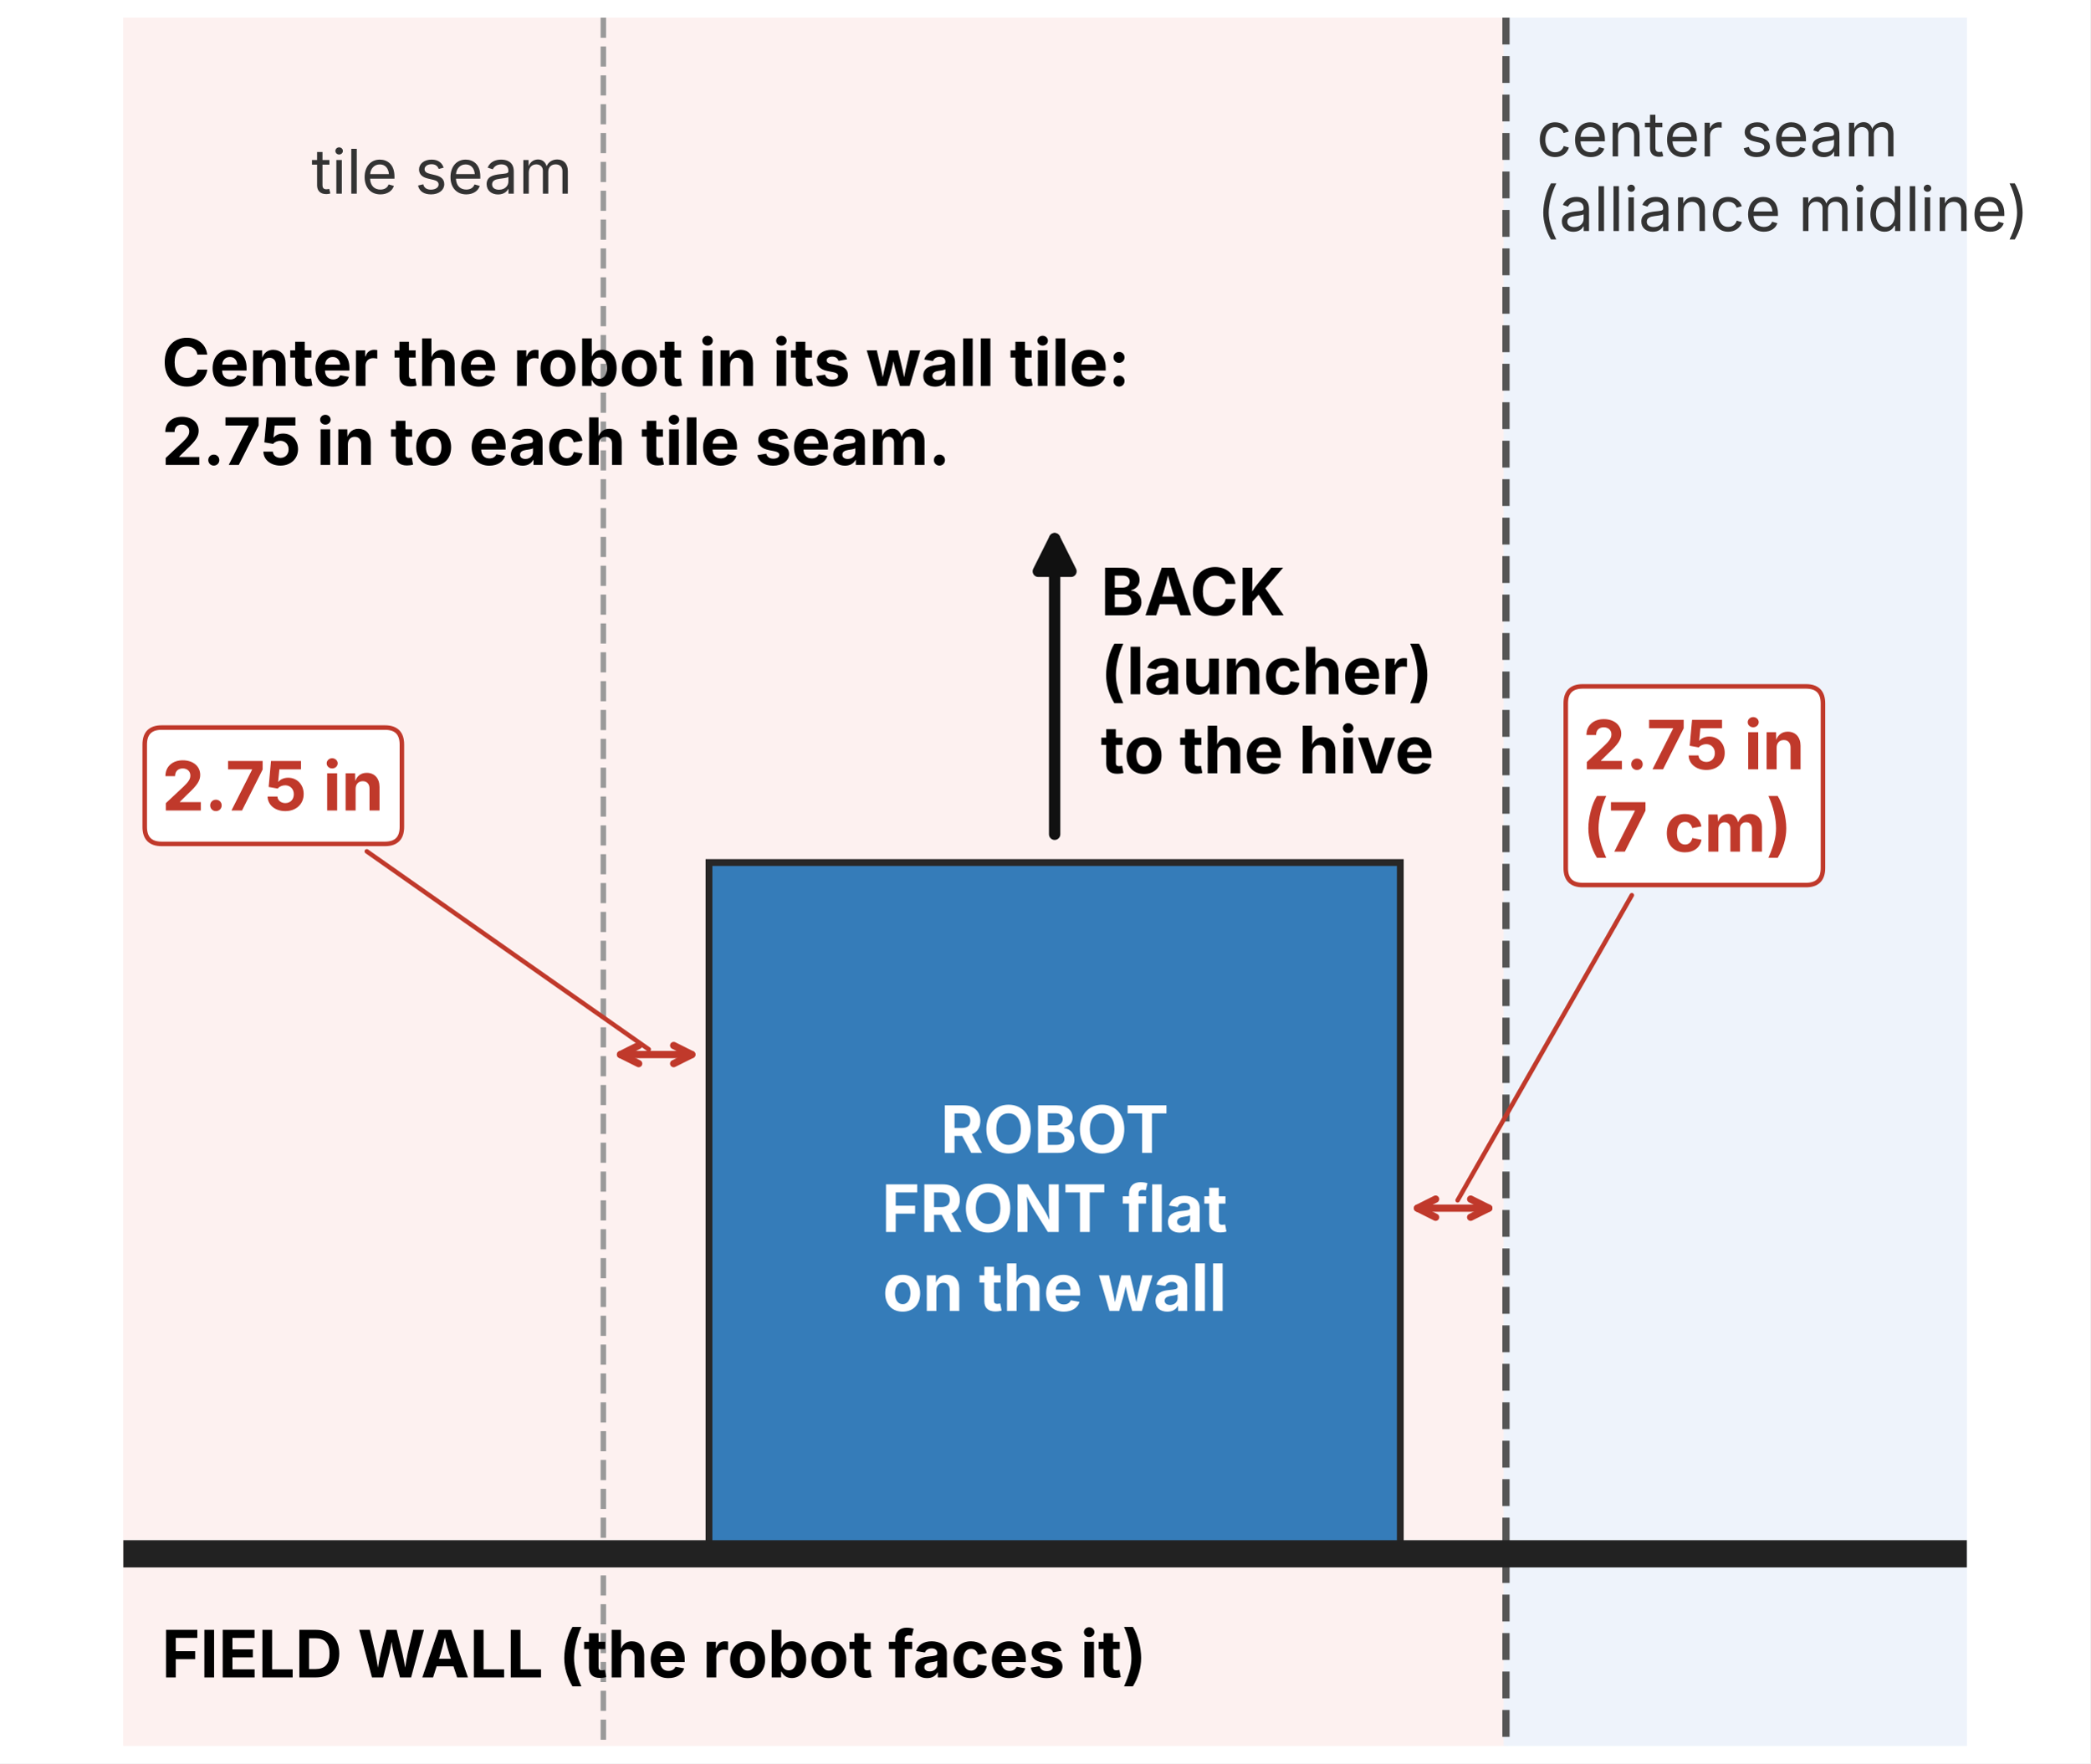
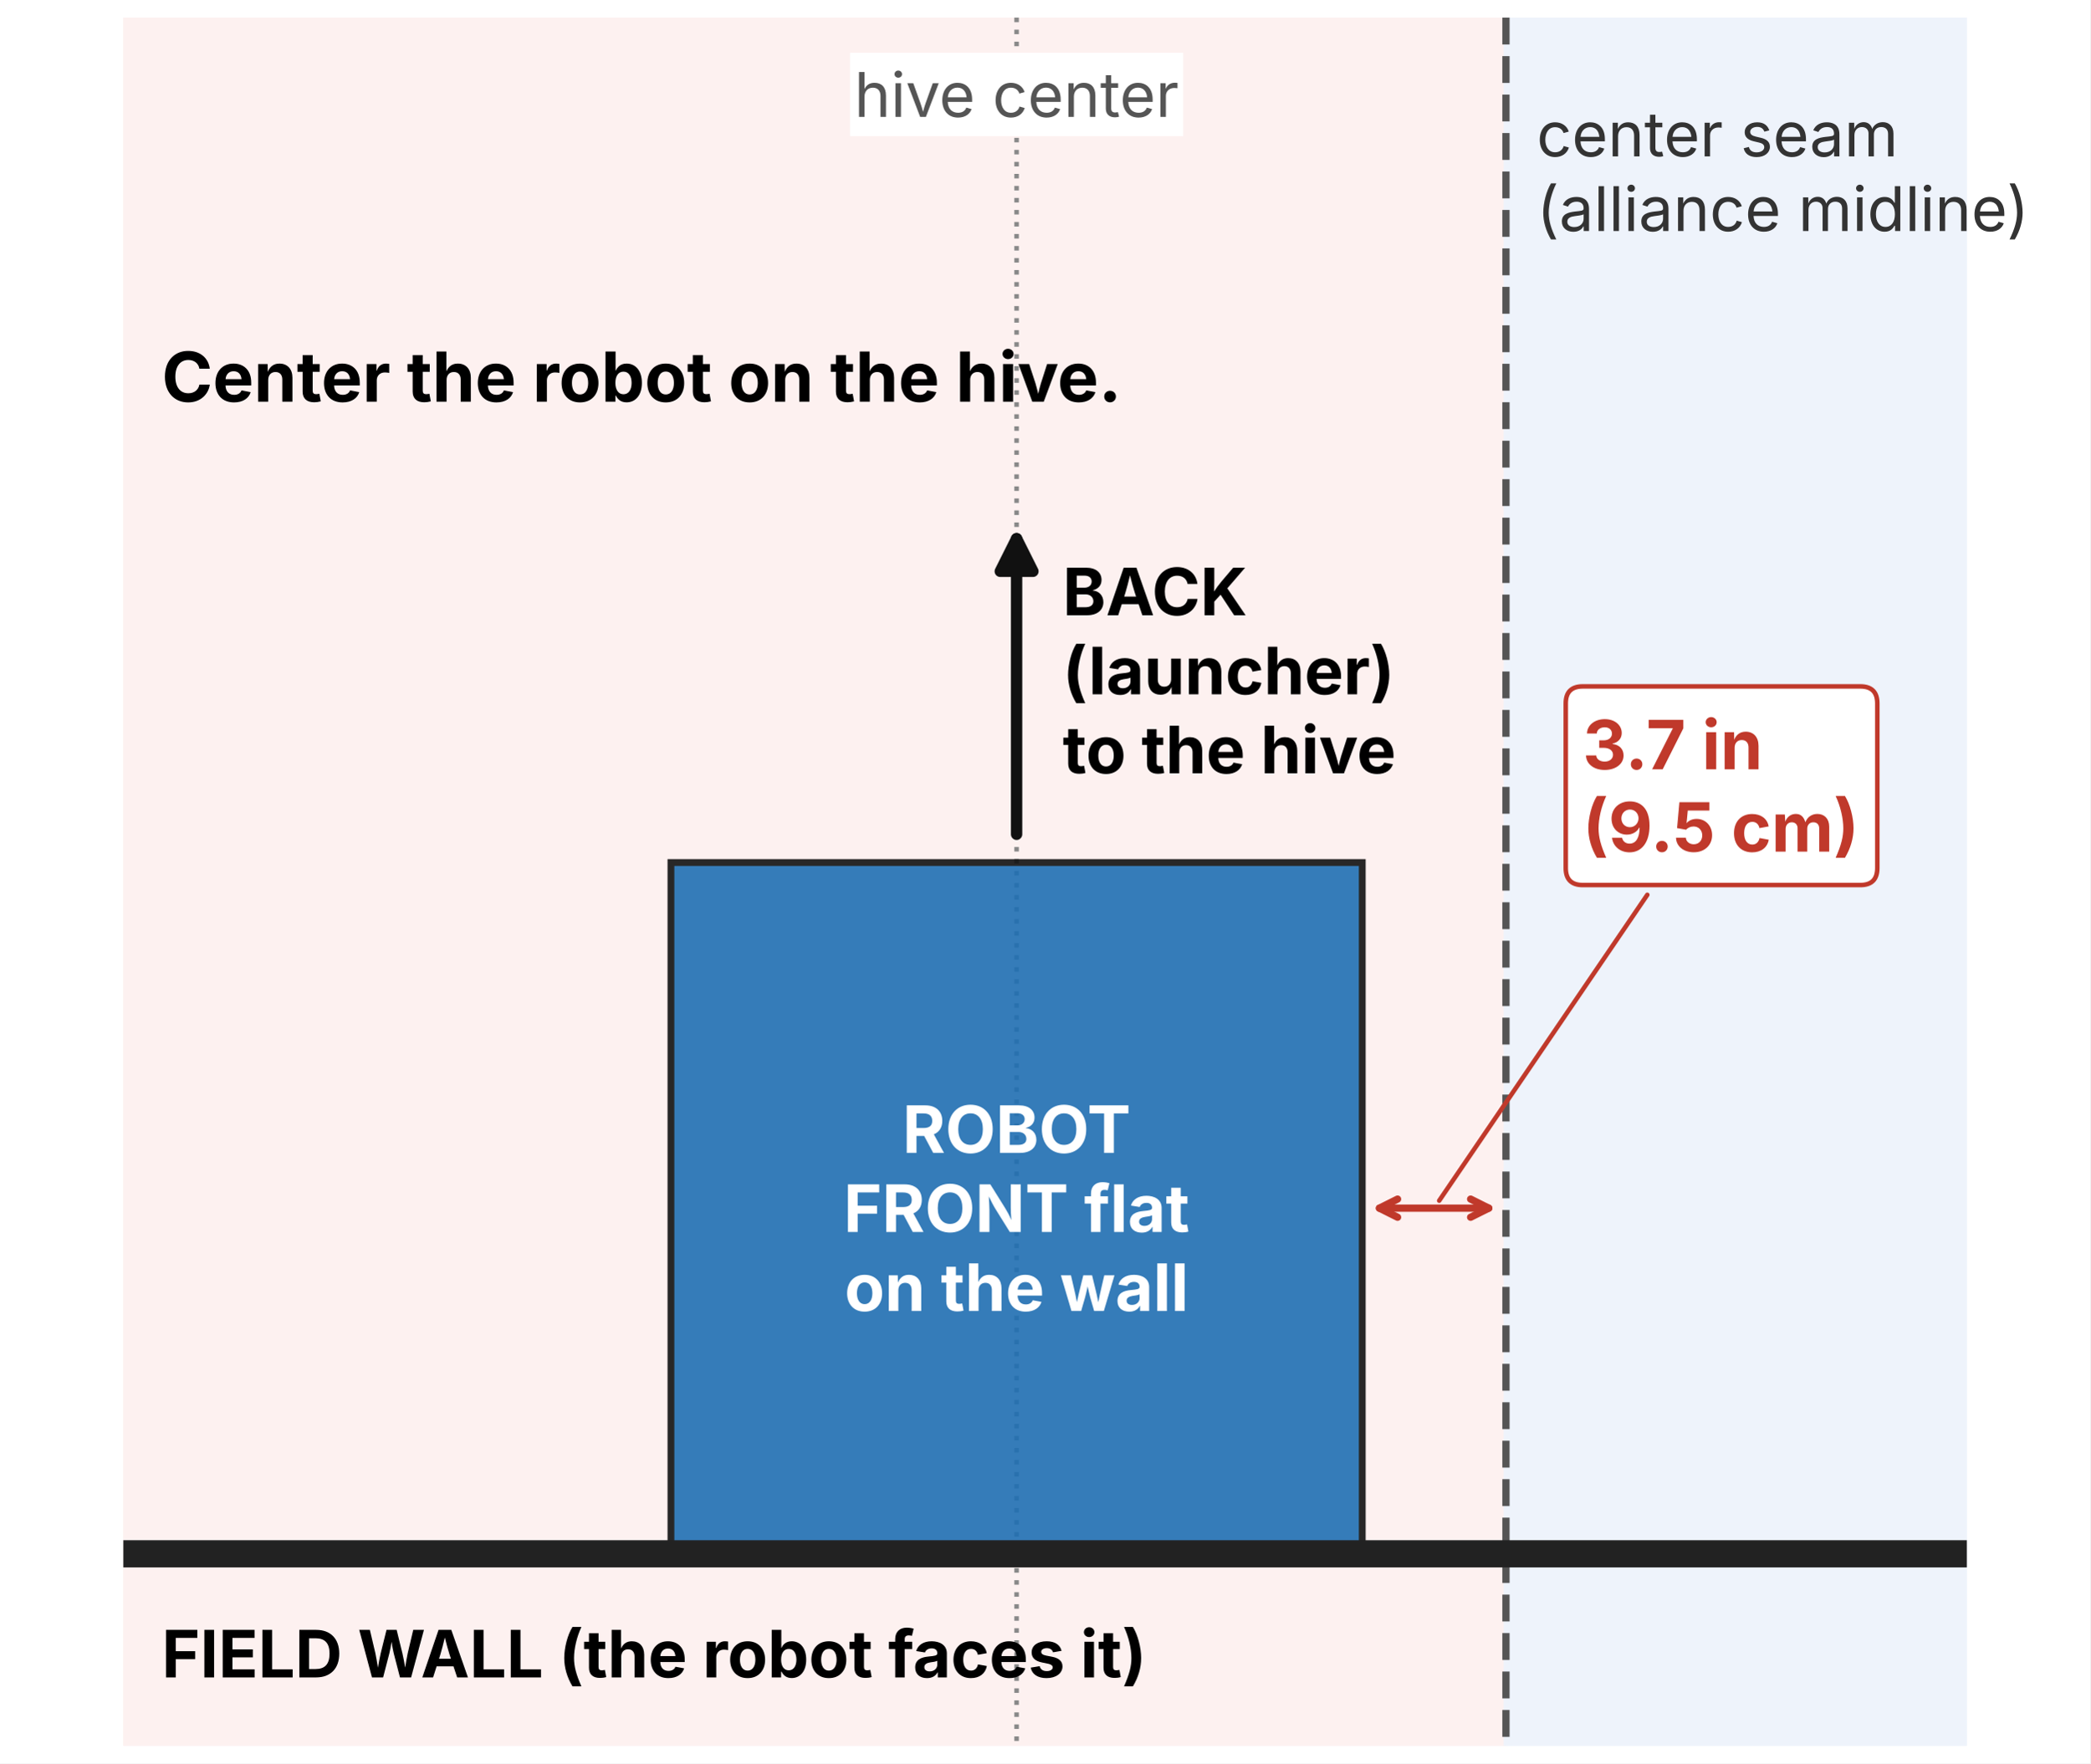
<svg xmlns="http://www.w3.org/2000/svg" width="460.8pt" height="388.8pt" viewBox="0 0 460.8 388.8" version="1.1">
  <defs>
    <style type="text/css">*{stroke-linejoin: round; stroke-linecap: butt}</style>
  </defs>
  <g id="figure_1">
    <g id="patch_1">
      <path d="M 0 388.8 L 460.8 388.8 L 460.8 0 L 0 0 z " style="fill: #ffffff" />
    </g>
    <g id="axes_1">
      <g id="patch_2">
        <path d="M 27.187 3.888 L 332.006 3.888 L 332.006 384.912 L 27.187 384.912 z " clip-path="url(#pecc828a3df)" style="fill: #fdf1f0; stroke: #fdf1f0; stroke-linejoin: miter" />
      </g>
      <g id="patch_3">
        <path d="M 332.006 3.888 L 433.613 3.888 L 433.613 384.912 L 332.006 384.912 z " clip-path="url(#pecc828a3df)" style="fill: #eef3fb; stroke: #eef3fb; stroke-linejoin: miter" />
      </g>
      <g id="line2d_1">
        <path d="M 332.006 3.888 L 332.006 384.912 " clip-path="url(#pecc828a3df)" style="fill: none; stroke-dasharray: 5.92,2.56; stroke-dashoffset: 0; stroke: #555555; stroke-width: 1.6" />
      </g>
      <g id="line2d_2">
-         <path d="M 133.01 3.888 L 133.01 384.912 " clip-path="url(#pecc828a3df)" style="fill: none; stroke-dasharray: 4.44,1.92; stroke-dashoffset: 0; stroke: #999999; stroke-width: 1.2" />
+         <path d="M 224.12 3.888 L 224.12 384.912 " clip-path="url(#pecc828a3df)" style="fill: none; stroke-dasharray: 1,1.65; stroke-dashoffset: 0; stroke: #888888" />
      </g>
      <g id="text_1">
        <text style="font-size: 13.6px; font-family: 'Inter', 'DejaVu Sans', 'Bitstream Vera Sans', 'Computer Modern Sans Serif', 'Lucida Grande', 'Verdana', 'Geneva', 'Lucid', 'Arial', 'Helvetica', 'Avant Garde', sans-serif; fill: #333333" transform="translate(338.7802 34.47633)">center seam</text>
        <text style="font-size: 13.6px; font-family: 'Inter', 'DejaVu Sans', 'Bitstream Vera Sans', 'Computer Modern Sans Serif', 'Lucida Grande', 'Verdana', 'Geneva', 'Lucid', 'Arial', 'Helvetica', 'Avant Garde', sans-serif; fill: #333333" transform="translate(338.7802 50.9318)">(alliance midline)</text>
      </g>
      <g id="text_2">
        <text style="font-weight: 700; font-size: 14.4px; font-family: 'Inter', 'DejaVu Sans', 'Bitstream Vera Sans', 'Computer Modern Sans Serif', 'Lucida Grande', 'Verdana', 'Geneva', 'Lucid', 'Arial', 'Helvetica', 'Avant Garde', sans-serif; text-anchor: start" x="35.654" y="369.829" transform="rotate(-0 35.6544 369.829)">FIELD WALL (the robot faces it)</text>
      </g>
      <g id="text_3">
-         <text style="font-size: 13.6px; font-family: 'Inter', 'DejaVu Sans', 'Bitstream Vera Sans', 'Computer Modern Sans Serif', 'Lucida Grande', 'Verdana', 'Geneva', 'Lucid', 'Arial', 'Helvetica', 'Avant Garde', sans-serif; text-anchor: end; fill: #333333" x="126.237" y="42.704" transform="rotate(-0 126.2365 42.70407)">tile seam</text>
+         <g id="patch_4">
+           <path d="M 187.387 30.002 L 260.854 30.002 L 260.854 11.643 L 187.387 11.643 z " style="fill: #ffffff" />
+         </g>
+         <text style="font-size: 13.6px; font-family: 'Inter', 'DejaVu Sans', 'Bitstream Vera Sans', 'Computer Modern Sans Serif', 'Lucida Grande', 'Verdana', 'Geneva', 'Lucid', 'Arial', 'Helvetica', 'Avant Garde', sans-serif; text-anchor: middle; fill: #555555" x="224.12" y="25.77" transform="rotate(-0 224.1204 25.76967)">hive center</text>
      </g>
      <g id="text_4">
-         <text style="font-weight: 700; font-size: 14.4px; font-family: 'Inter', 'DejaVu Sans', 'Bitstream Vera Sans', 'Computer Modern Sans Serif', 'Lucida Grande', 'Verdana', 'Geneva', 'Lucid', 'Arial', 'Helvetica', 'Avant Garde', sans-serif" transform="translate(242.669 135.6452)">BACK</text>
-         <text style="font-weight: 700; font-size: 14.4px; font-family: 'Inter', 'DejaVu Sans', 'Bitstream Vera Sans', 'Computer Modern Sans Serif', 'Lucida Grande', 'Verdana', 'Geneva', 'Lucid', 'Arial', 'Helvetica', 'Avant Garde', sans-serif" transform="translate(242.669 153.0687)">(launcher)</text>
-         <text style="font-weight: 700; font-size: 14.4px; font-family: 'Inter', 'DejaVu Sans', 'Bitstream Vera Sans', 'Computer Modern Sans Serif', 'Lucida Grande', 'Verdana', 'Geneva', 'Lucid', 'Arial', 'Helvetica', 'Avant Garde', sans-serif" transform="translate(242.669 170.4921)">to the hive</text>
+         <text style="font-weight: 700; font-size: 14.4px; font-family: 'Inter', 'DejaVu Sans', 'Bitstream Vera Sans', 'Computer Modern Sans Serif', 'Lucida Grande', 'Verdana', 'Geneva', 'Lucid', 'Arial', 'Helvetica', 'Avant Garde', sans-serif" transform="translate(234.281 135.6452)">BACK</text>
+         <text style="font-weight: 700; font-size: 14.4px; font-family: 'Inter', 'DejaVu Sans', 'Bitstream Vera Sans', 'Computer Modern Sans Serif', 'Lucida Grande', 'Verdana', 'Geneva', 'Lucid', 'Arial', 'Helvetica', 'Avant Garde', sans-serif" transform="translate(234.281 153.0687)">(launcher)</text>
+         <text style="font-weight: 700; font-size: 14.4px; font-family: 'Inter', 'DejaVu Sans', 'Bitstream Vera Sans', 'Computer Modern Sans Serif', 'Lucida Grande', 'Verdana', 'Geneva', 'Lucid', 'Arial', 'Helvetica', 'Avant Garde', sans-serif" transform="translate(234.281 170.4921)">to the hive</text>
      </g>
      <g id="text_5">
-         <text style="font-weight: 700; font-size: 14.4px; font-family: 'Inter', 'DejaVu Sans', 'Bitstream Vera Sans', 'Computer Modern Sans Serif', 'Lucida Grande', 'Verdana', 'Geneva', 'Lucid', 'Arial', 'Helvetica', 'Avant Garde', sans-serif" transform="translate(35.6544 85.08656)">Center the robot in its wall tile:</text>
-         <text style="font-weight: 700; font-size: 14.4px; font-family: 'Inter', 'DejaVu Sans', 'Bitstream Vera Sans', 'Computer Modern Sans Serif', 'Lucida Grande', 'Verdana', 'Geneva', 'Lucid', 'Arial', 'Helvetica', 'Avant Garde', sans-serif" transform="translate(35.6544 102.51)">2.75 in to each tile seam.</text>
+         <text style="font-weight: 700; font-size: 15.2px; font-family: 'Inter', 'DejaVu Sans', 'Bitstream Vera Sans', 'Computer Modern Sans Serif', 'Lucida Grande', 'Verdana', 'Geneva', 'Lucid', 'Arial', 'Helvetica', 'Avant Garde', sans-serif; text-anchor: start" x="35.654" y="88.56" transform="rotate(-0 35.6544 88.56)">Center the robot on the hive.</text>
      </g>
-       <g id="patch_4">
-         <path d="M 156.304 190.166 L 308.713 190.166 L 308.713 342.576 L 156.304 342.576 z " clip-path="url(#pecc828a3df)" style="fill: #1f6fb2; opacity: 0.9; stroke: #111111; stroke-width: 1.5; stroke-linejoin: miter" />
+       <g id="patch_5">
+         <path d="M 147.916 190.166 L 300.325 190.166 L 300.325 342.576 L 147.916 342.576 z " clip-path="url(#pecc828a3df)" style="fill: #1f6fb2; opacity: 0.9; stroke: #111111; stroke-width: 1.5; stroke-linejoin: miter" />
      </g>
      <g id="text_6">
-         <text style="font-weight: 700; font-size: 14.4px; font-family: 'Inter', 'DejaVu Sans', 'Bitstream Vera Sans', 'Computer Modern Sans Serif', 'Lucida Grande', 'Verdana', 'Geneva', 'Lucid', 'Arial', 'Helvetica', 'Avant Garde', sans-serif; fill: #ffffff" transform="translate(207.3443 254.186)">ROBOT</text>
-         <text style="font-weight: 700; font-size: 14.4px; font-family: 'Inter', 'DejaVu Sans', 'Bitstream Vera Sans', 'Computer Modern Sans Serif', 'Lucida Grande', 'Verdana', 'Geneva', 'Lucid', 'Arial', 'Helvetica', 'Avant Garde', sans-serif; fill: #ffffff" transform="translate(194.3742 271.6095)">FRONT flat</text>
-         <text style="font-weight: 700; font-size: 14.4px; font-family: 'Inter', 'DejaVu Sans', 'Bitstream Vera Sans', 'Computer Modern Sans Serif', 'Lucida Grande', 'Verdana', 'Geneva', 'Lucid', 'Arial', 'Helvetica', 'Avant Garde', sans-serif; fill: #ffffff" transform="translate(194.588 289.0329)">on the wall</text>
+         <text style="font-weight: 700; font-size: 14.4px; font-family: 'Inter', 'DejaVu Sans', 'Bitstream Vera Sans', 'Computer Modern Sans Serif', 'Lucida Grande', 'Verdana', 'Geneva', 'Lucid', 'Arial', 'Helvetica', 'Avant Garde', sans-serif; fill: #ffffff" transform="translate(198.9564 254.186)">ROBOT</text>
+         <text style="font-weight: 700; font-size: 14.4px; font-family: 'Inter', 'DejaVu Sans', 'Bitstream Vera Sans', 'Computer Modern Sans Serif', 'Lucida Grande', 'Verdana', 'Geneva', 'Lucid', 'Arial', 'Helvetica', 'Avant Garde', sans-serif; fill: #ffffff" transform="translate(185.9863 271.6095)">FRONT flat</text>
+         <text style="font-weight: 700; font-size: 14.4px; font-family: 'Inter', 'DejaVu Sans', 'Bitstream Vera Sans', 'Computer Modern Sans Serif', 'Lucida Grande', 'Verdana', 'Geneva', 'Lucid', 'Arial', 'Helvetica', 'Avant Garde', sans-serif; fill: #ffffff" transform="translate(186.2 289.0329)">on the wall</text>
      </g>
-       <g id="patch_5">
-         <path d="M 232.508 183.934 Q 232.508 149.949 232.508 118.76 " style="fill: none; stroke: #111111; stroke-width: 2.5; stroke-linecap: round" />
-         <path d="M 228.908 125.96 L 232.508 118.76 L 236.108 125.96 z " style="fill: #111111; stroke: #111111; stroke-width: 2.5; stroke-linecap: round" />
+       <g id="patch_6">
+         <path d="M 224.12 183.934 Q 224.12 149.949 224.12 118.76 " style="fill: none; stroke: #111111; stroke-width: 2.5; stroke-linecap: round" />
+         <path d="M 220.52 125.96 L 224.12 118.76 L 227.72 125.96 z " style="fill: #111111; stroke: #111111; stroke-width: 2.5; stroke-linecap: round" />
      </g>
      <g id="line2d_3">
        <path d="M 27.187 342.576 L 433.613 342.576 " clip-path="url(#pecc828a3df)" style="fill: none; stroke: #222222; stroke-width: 6; stroke-linecap: square" />
      </g>
-       <g id="patch_6">
-         <path d="M 328.219 266.371 Q 320.36 266.371 312.501 266.371 " style="fill: none; stroke: #c0392b; stroke-width: 1.6; stroke-linecap: round" />
-         <path d="M 324.219 264.371 L 328.219 266.371 L 324.219 268.371 " style="fill: none; stroke: #c0392b; stroke-width: 1.6; stroke-linecap: round" />
-         <path d="M 316.501 268.371 L 312.501 266.371 L 316.501 264.371 " style="fill: none; stroke: #c0392b; stroke-width: 1.6; stroke-linecap: round" />
-       </g>
      <g id="patch_7">
-         <path d="M 152.516 232.502 Q 144.657 232.502 136.798 232.502 " style="fill: none; stroke: #c0392b; stroke-width: 1.6; stroke-linecap: round" />
-         <path d="M 148.516 230.502 L 152.516 232.502 L 148.516 234.502 " style="fill: none; stroke: #c0392b; stroke-width: 1.6; stroke-linecap: round" />
-         <path d="M 140.798 234.502 L 136.798 232.502 L 140.798 230.502 " style="fill: none; stroke: #c0392b; stroke-width: 1.6; stroke-linecap: round" />
+         <path d="M 328.218 266.371 Q 316.164 266.371 304.11 266.371 " style="fill: none; stroke: #c0392b; stroke-width: 1.6; stroke-linecap: round" />
+         <path d="M 324.218 264.371 L 328.218 266.371 L 324.218 268.371 " style="fill: none; stroke: #c0392b; stroke-width: 1.6; stroke-linecap: round" />
+         <path d="M 308.11 268.371 L 304.11 266.371 L 308.11 264.371 " style="fill: none; stroke: #c0392b; stroke-width: 1.6; stroke-linecap: round" />
      </g>
      <g id="patch_8">
-         <path d="M 359.757 197.373 Q 340.555 231.002 321.353 264.632 " style="fill: none; stroke: #c0392b; stroke-linecap: round" />
+         <path d="M 363.17 197.284 Q 340.231 231 317.292 264.716 " style="fill: none; stroke: #c0392b; stroke-linecap: round" />
      </g>
      <g id="text_7">
        <g id="patch_9">
-           <path d="M 348.941 195.131 L 398.141 195.131 Q 401.891 195.131 401.891 191.381 L 401.891 155.083 Q 401.891 151.333 398.141 151.333 L 348.941 151.333 Q 345.191 151.333 345.191 155.083 L 345.191 191.381 Q 345.191 195.131 348.941 195.131 z " style="fill: #ffffff; stroke: #c0392b; stroke-linejoin: miter" />
+           <path d="M 348.941 195.131 L 410.127 195.131 Q 413.877 195.131 413.877 191.381 L 413.877 155.083 Q 413.877 151.333 410.127 151.333 L 348.941 151.333 Q 345.191 151.333 345.191 155.083 L 345.191 191.381 Q 345.191 195.131 348.941 195.131 z " style="fill: #ffffff; stroke: #c0392b; stroke-linejoin: miter" />
        </g>
-         <text style="font-weight: 700; font-size: 15px; font-family: 'Inter', 'DejaVu Sans', 'Bitstream Vera Sans', 'Computer Modern Sans Serif', 'Lucida Grande', 'Verdana', 'Geneva', 'Lucid', 'Arial', 'Helvetica', 'Avant Garde', sans-serif; fill: #c0392b" transform="translate(348.9408 169.6138)">2.75 in</text>
-         <text style="font-weight: 700; font-size: 15px; font-family: 'Inter', 'DejaVu Sans', 'Bitstream Vera Sans', 'Computer Modern Sans Serif', 'Lucida Grande', 'Verdana', 'Geneva', 'Lucid', 'Arial', 'Helvetica', 'Avant Garde', sans-serif; fill: #c0392b" transform="translate(348.9408 187.7632)">(7 cm)</text>
-       </g>
-       <g id="patch_10">
-         <path d="M 80.863 187.704 Q 111.94 209.528 143.018 231.351 " style="fill: none; stroke: #c0392b; stroke-linecap: round" />
-       </g>
-       <g id="text_8">
-         <g id="patch_11">
-           <path d="M 35.654 186.057 L 84.854 186.057 Q 88.604 186.057 88.604 182.307 L 88.604 164.157 Q 88.604 160.407 84.854 160.407 L 35.654 160.407 Q 31.904 160.407 31.904 164.157 L 31.904 182.307 Q 31.904 186.057 35.654 186.057 z " style="fill: #ffffff; stroke: #c0392b; stroke-linejoin: miter" />
-         </g>
-         <text style="font-weight: 700; font-size: 15px; font-family: 'Inter', 'DejaVu Sans', 'Bitstream Vera Sans', 'Computer Modern Sans Serif', 'Lucida Grande', 'Verdana', 'Geneva', 'Lucid', 'Arial', 'Helvetica', 'Avant Garde', sans-serif; text-anchor: start; fill: #c0392b" x="35.654" y="178.689" transform="rotate(-0 35.6544 178.6885)">2.75 in</text>
+         <text style="font-weight: 700; font-size: 15px; font-family: 'Inter', 'DejaVu Sans', 'Bitstream Vera Sans', 'Computer Modern Sans Serif', 'Lucida Grande', 'Verdana', 'Geneva', 'Lucid', 'Arial', 'Helvetica', 'Avant Garde', sans-serif; fill: #c0392b" transform="translate(348.9408 169.6138)">3.7 in</text>
+         <text style="font-weight: 700; font-size: 15px; font-family: 'Inter', 'DejaVu Sans', 'Bitstream Vera Sans', 'Computer Modern Sans Serif', 'Lucida Grande', 'Verdana', 'Geneva', 'Lucid', 'Arial', 'Helvetica', 'Avant Garde', sans-serif; fill: #c0392b" transform="translate(348.9408 187.7632)">(9.5 cm)</text>
      </g>
    </g>
  </g>
  <defs>
    <clipPath id="pecc828a3df">
      <rect x="27.187" y="3.888" width="406.426" height="381.024" />
    </clipPath>
  </defs>
</svg>
